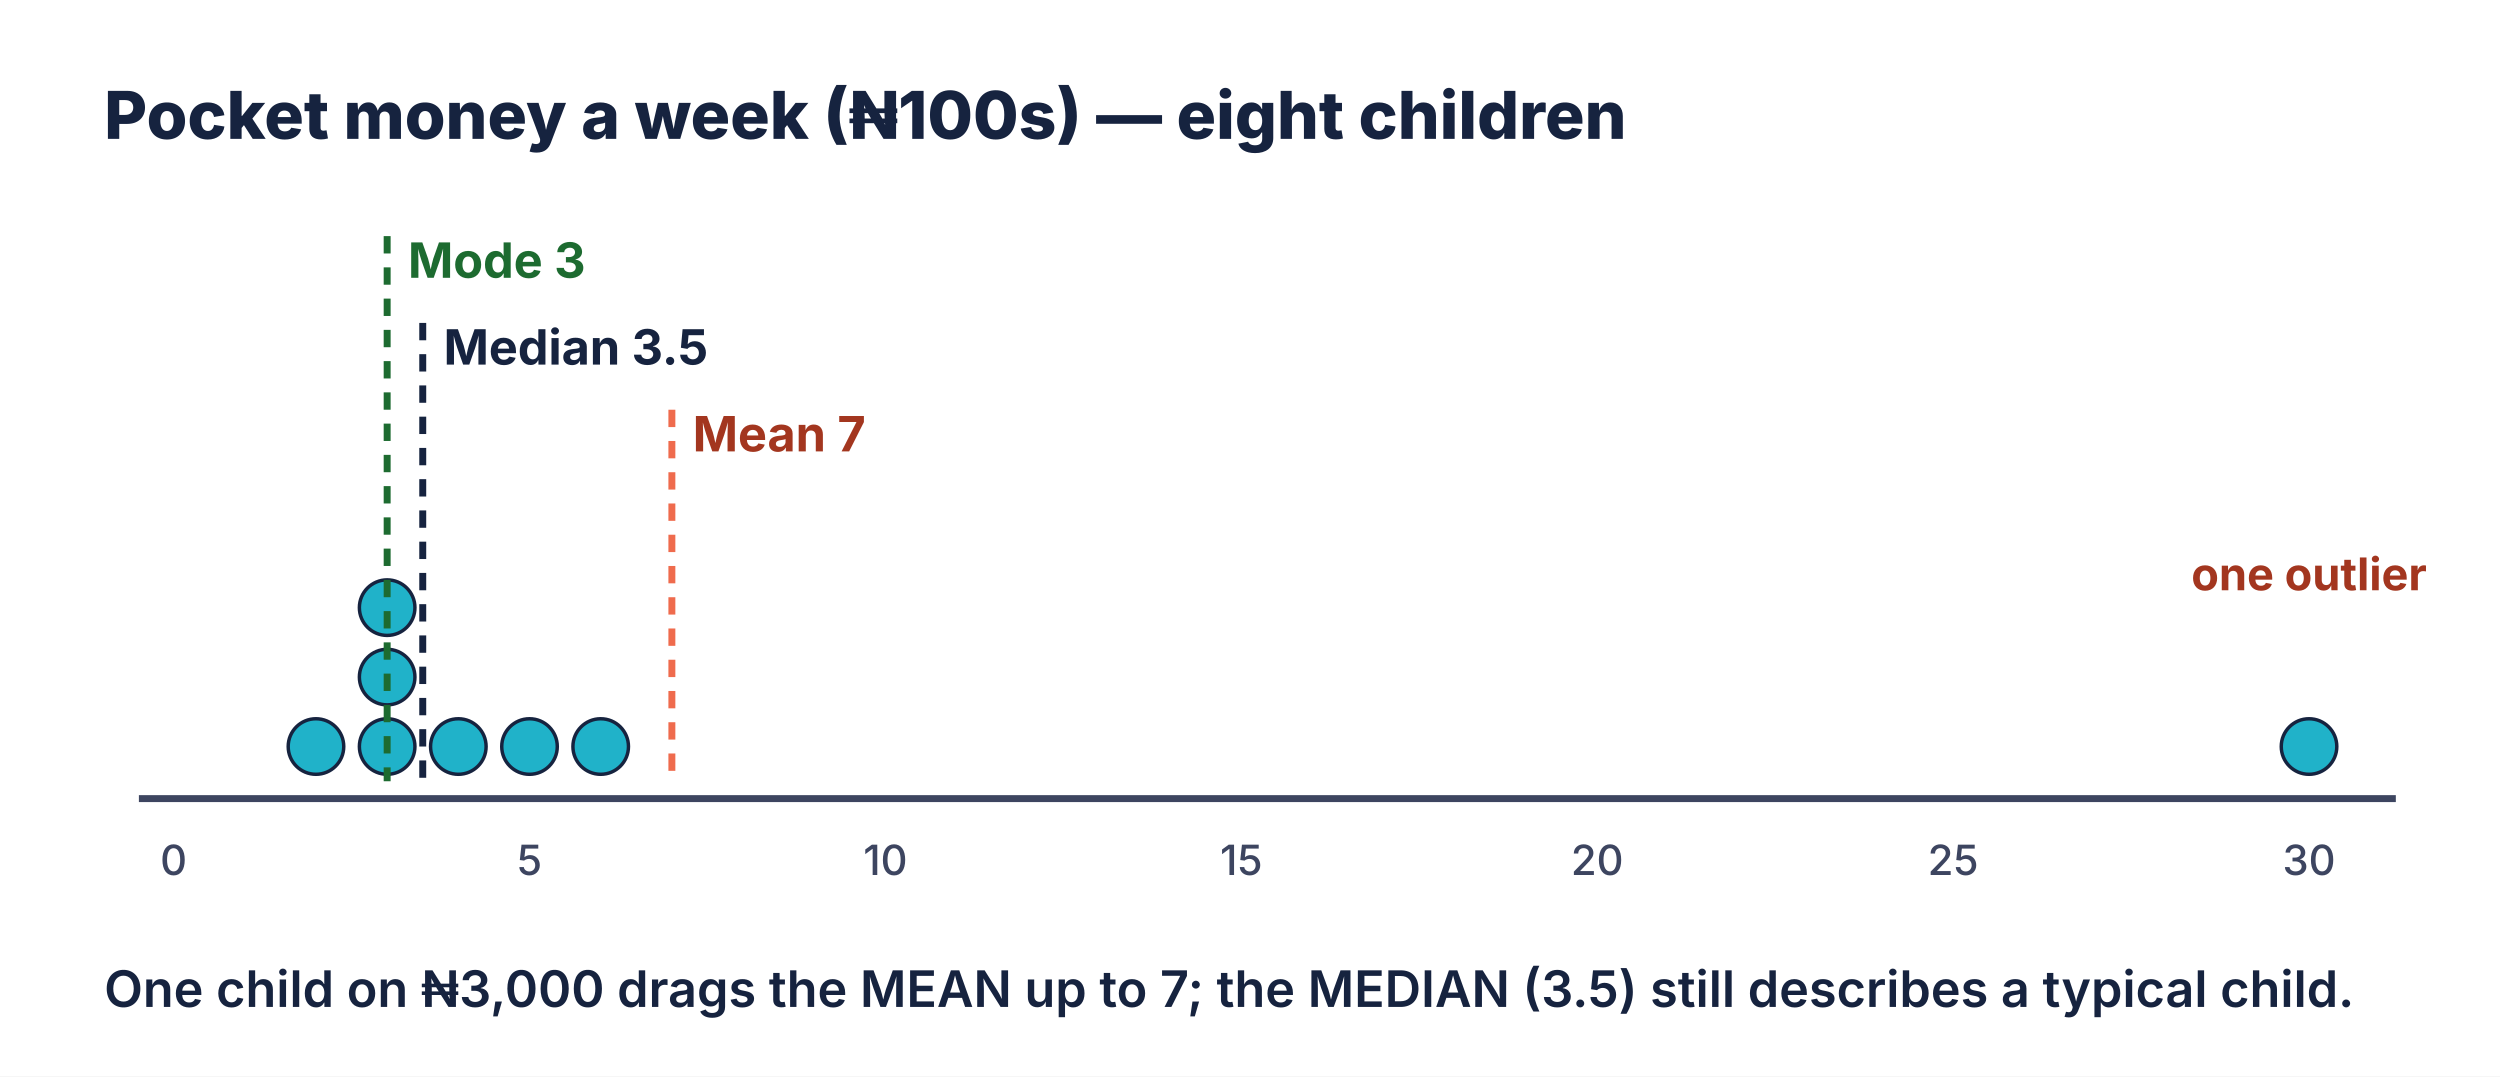
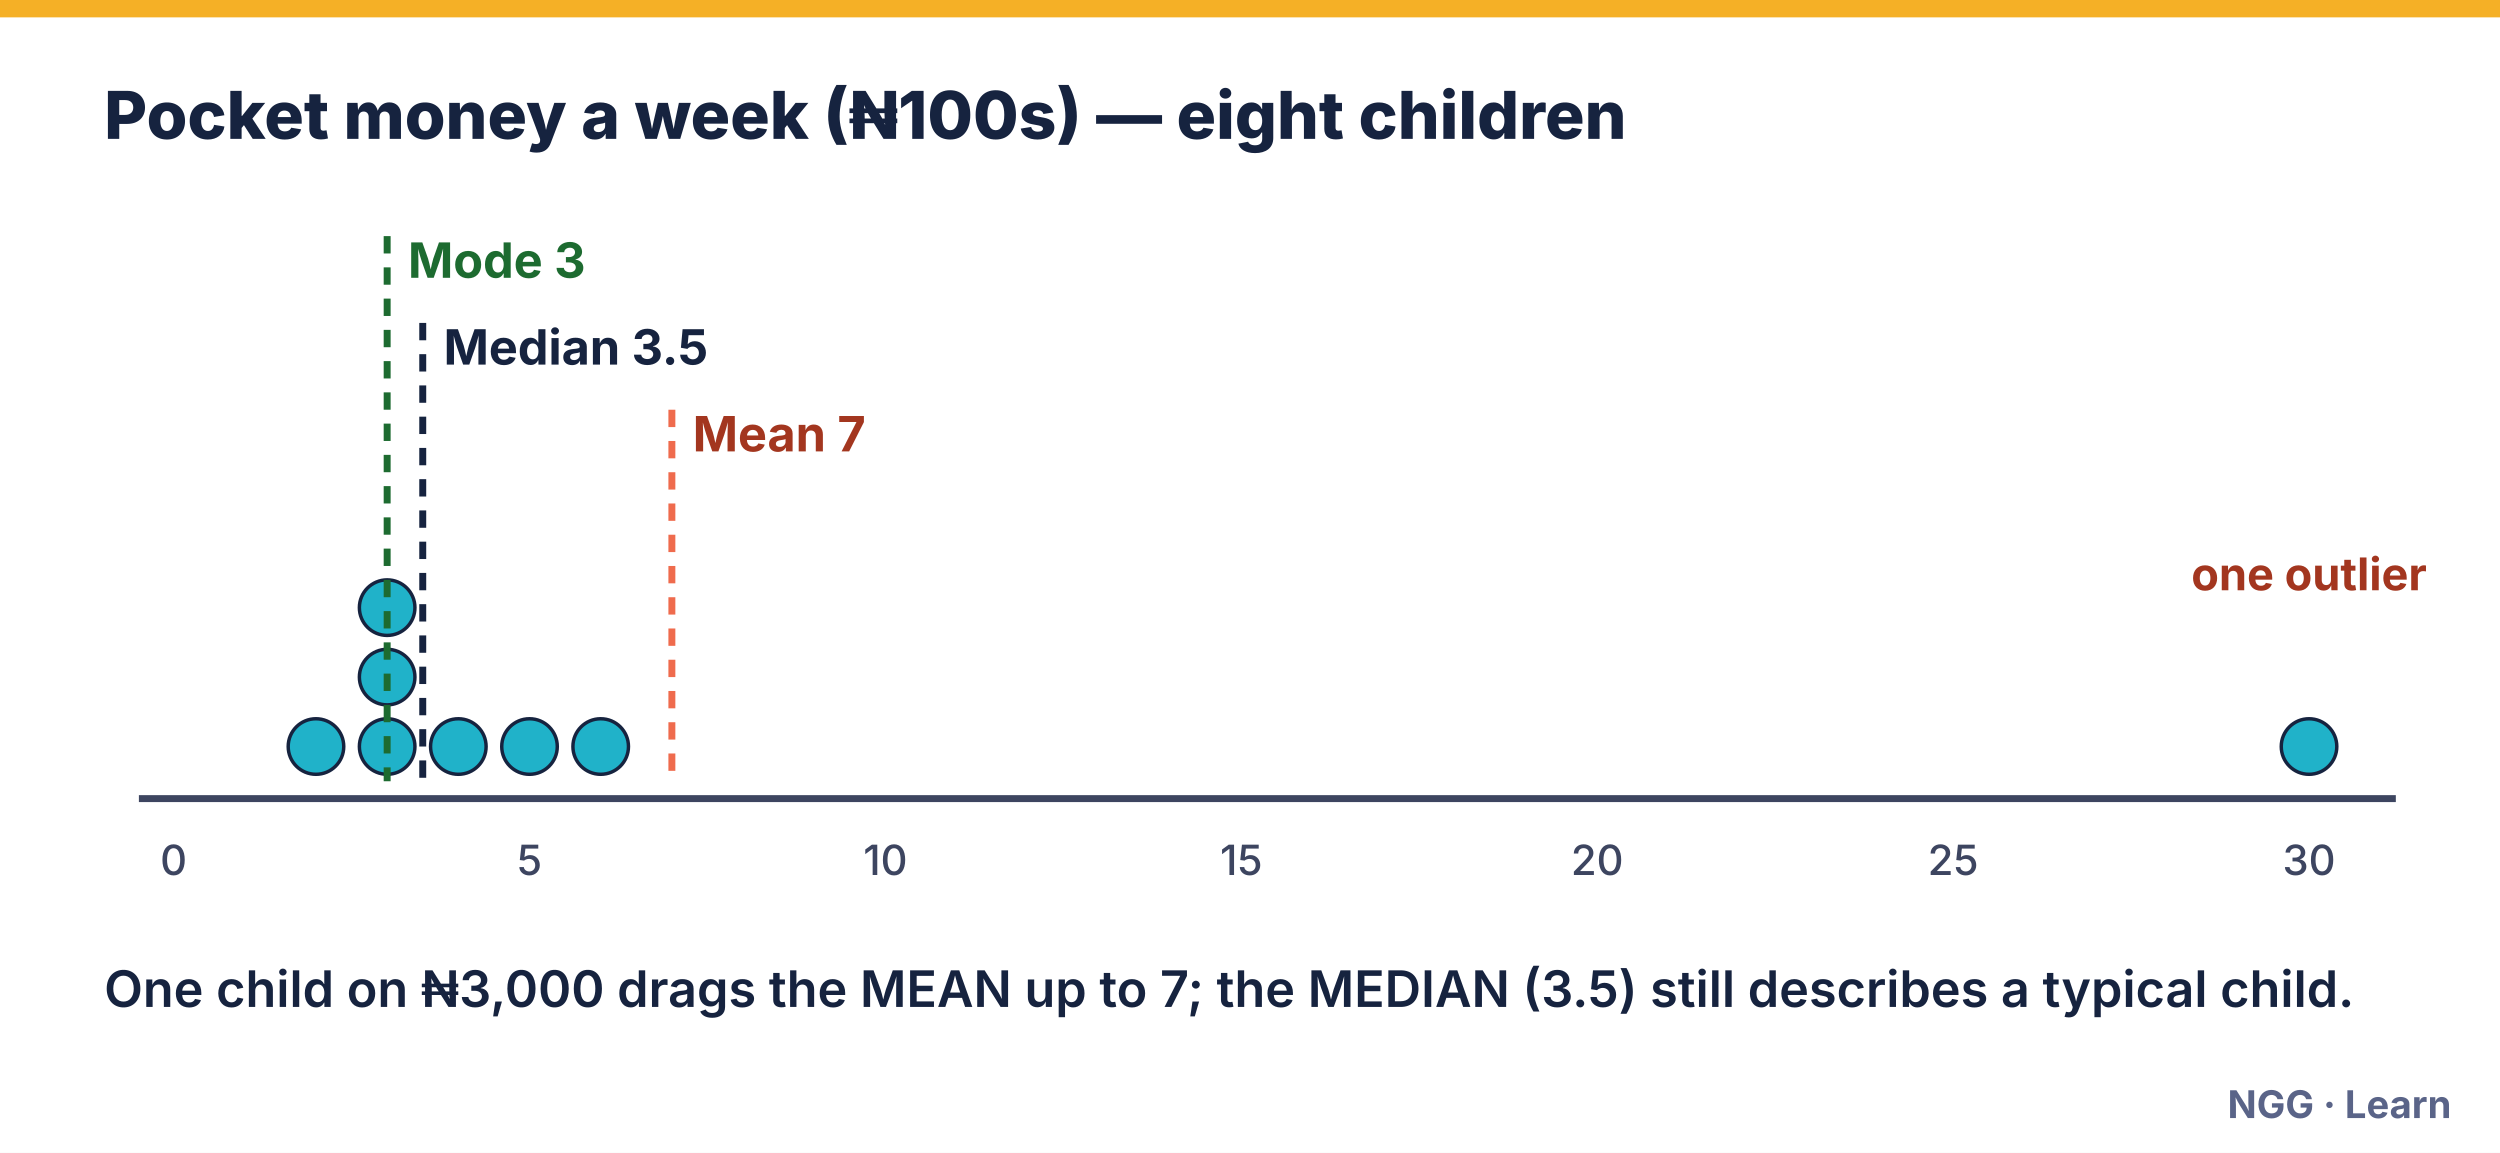
- <svg xmlns="http://www.w3.org/2000/svg" viewBox="0 0 720 310" width="720" height="310" role="img" aria-labelledby="t d">
-   <rect width="720" height="310" fill="#ffffff" />
+ <svg xmlns="http://www.w3.org/2000/svg" viewBox="0 0 720 332" width="720" height="332" role="img" aria-labelledby="t d">
+   <defs>
+     <filter id="sh" x="-8%" y="-8%" width="116%" height="130%">
+       <feDropShadow dx="0" dy="2" stdDeviation="2.4" flood-color="#16233f" flood-opacity=".13" />
+     </filter>
+   </defs>
+   <rect width="720" height="332" fill="#ffffff" />
+   <rect width="720" height="5" fill="#f5b026" />
  <g style="font-family:'Inter','Segoe UI',Arial,sans-serif">
    <text x="30" y="40" font-size="19" font-weight="800" fill="#16233f" text-anchor="start">Pocket money a week (₦100s) — eight children</text>
    <line x1="40" y1="230" x2="690" y2="230" stroke="#3d4560" stroke-width="2" />
    <circle cx="91.0" cy="215" r="8" fill="#20b2c9" stroke="#16233f" stroke-width="1" />
    <circle cx="111.5" cy="215" r="8" fill="#20b2c9" stroke="#16233f" stroke-width="1" />
    <circle cx="111.5" cy="195" r="8" fill="#20b2c9" stroke="#16233f" stroke-width="1" />
    <circle cx="111.5" cy="175" r="8" fill="#20b2c9" stroke="#16233f" stroke-width="1" />
    <circle cx="132.0" cy="215" r="8" fill="#20b2c9" stroke="#16233f" stroke-width="1" />
    <circle cx="152.5" cy="215" r="8" fill="#20b2c9" stroke="#16233f" stroke-width="1" />
    <circle cx="173.0" cy="215" r="8" fill="#20b2c9" stroke="#16233f" stroke-width="1" />
    <circle cx="665.0" cy="215" r="8" fill="#20b2c9" stroke="#16233f" stroke-width="1" />
    <text x="50.0" y="252" font-size="12" font-weight="500" fill="#3d4560" text-anchor="middle">0</text>
    <text x="152.5" y="252" font-size="12" font-weight="500" fill="#3d4560" text-anchor="middle">5</text>
    <text x="255.0" y="252" font-size="12" font-weight="500" fill="#3d4560" text-anchor="middle">10</text>
    <text x="357.5" y="252" font-size="12" font-weight="500" fill="#3d4560" text-anchor="middle">15</text>
    <text x="460.0" y="252" font-size="12" font-weight="500" fill="#3d4560" text-anchor="middle">20</text>
    <text x="562.5" y="252" font-size="12" font-weight="500" fill="#3d4560" text-anchor="middle">25</text>
    <text x="665.0" y="252" font-size="12" font-weight="500" fill="#3d4560" text-anchor="middle">30</text>
    <line x1="111.5" y1="68" x2="111.5" y2="225" stroke="#1d6b30" stroke-width="2" stroke-dasharray="5 4" />
    <text x="117.5" y="80" font-size="14" font-weight="700" fill="#1d6b30" text-anchor="start">Mode 3</text>
    <line x1="121.75" y1="93" x2="121.75" y2="225" stroke="#16233f" stroke-width="2" stroke-dasharray="5 4" />
    <text x="127.75" y="105" font-size="14" font-weight="700" fill="#16233f" text-anchor="start">Median 3.5</text>
    <line x1="193.5" y1="118" x2="193.5" y2="225" stroke="#ef6b4d" stroke-width="2" stroke-dasharray="5 4" />
    <text x="199.5" y="130" font-size="14" font-weight="700" fill="#a3361f" text-anchor="start">Mean 7</text>
    <text x="665.0" y="170" font-size="13" font-weight="700" fill="#a3361f" text-anchor="middle">one outlier</text>
    <text x="30" y="290" font-size="14.5" font-weight="600" fill="#16233f" text-anchor="start">One child on ₦3,000 drags the MEAN up to 7; the MEDIAN (3.5) still describes a typical child.</text>
+     <text x="706" y="322" font-size="11" font-weight="700" fill="#5a6488" text-anchor="end">NGG · Learn</text>
  </g>
</svg>
